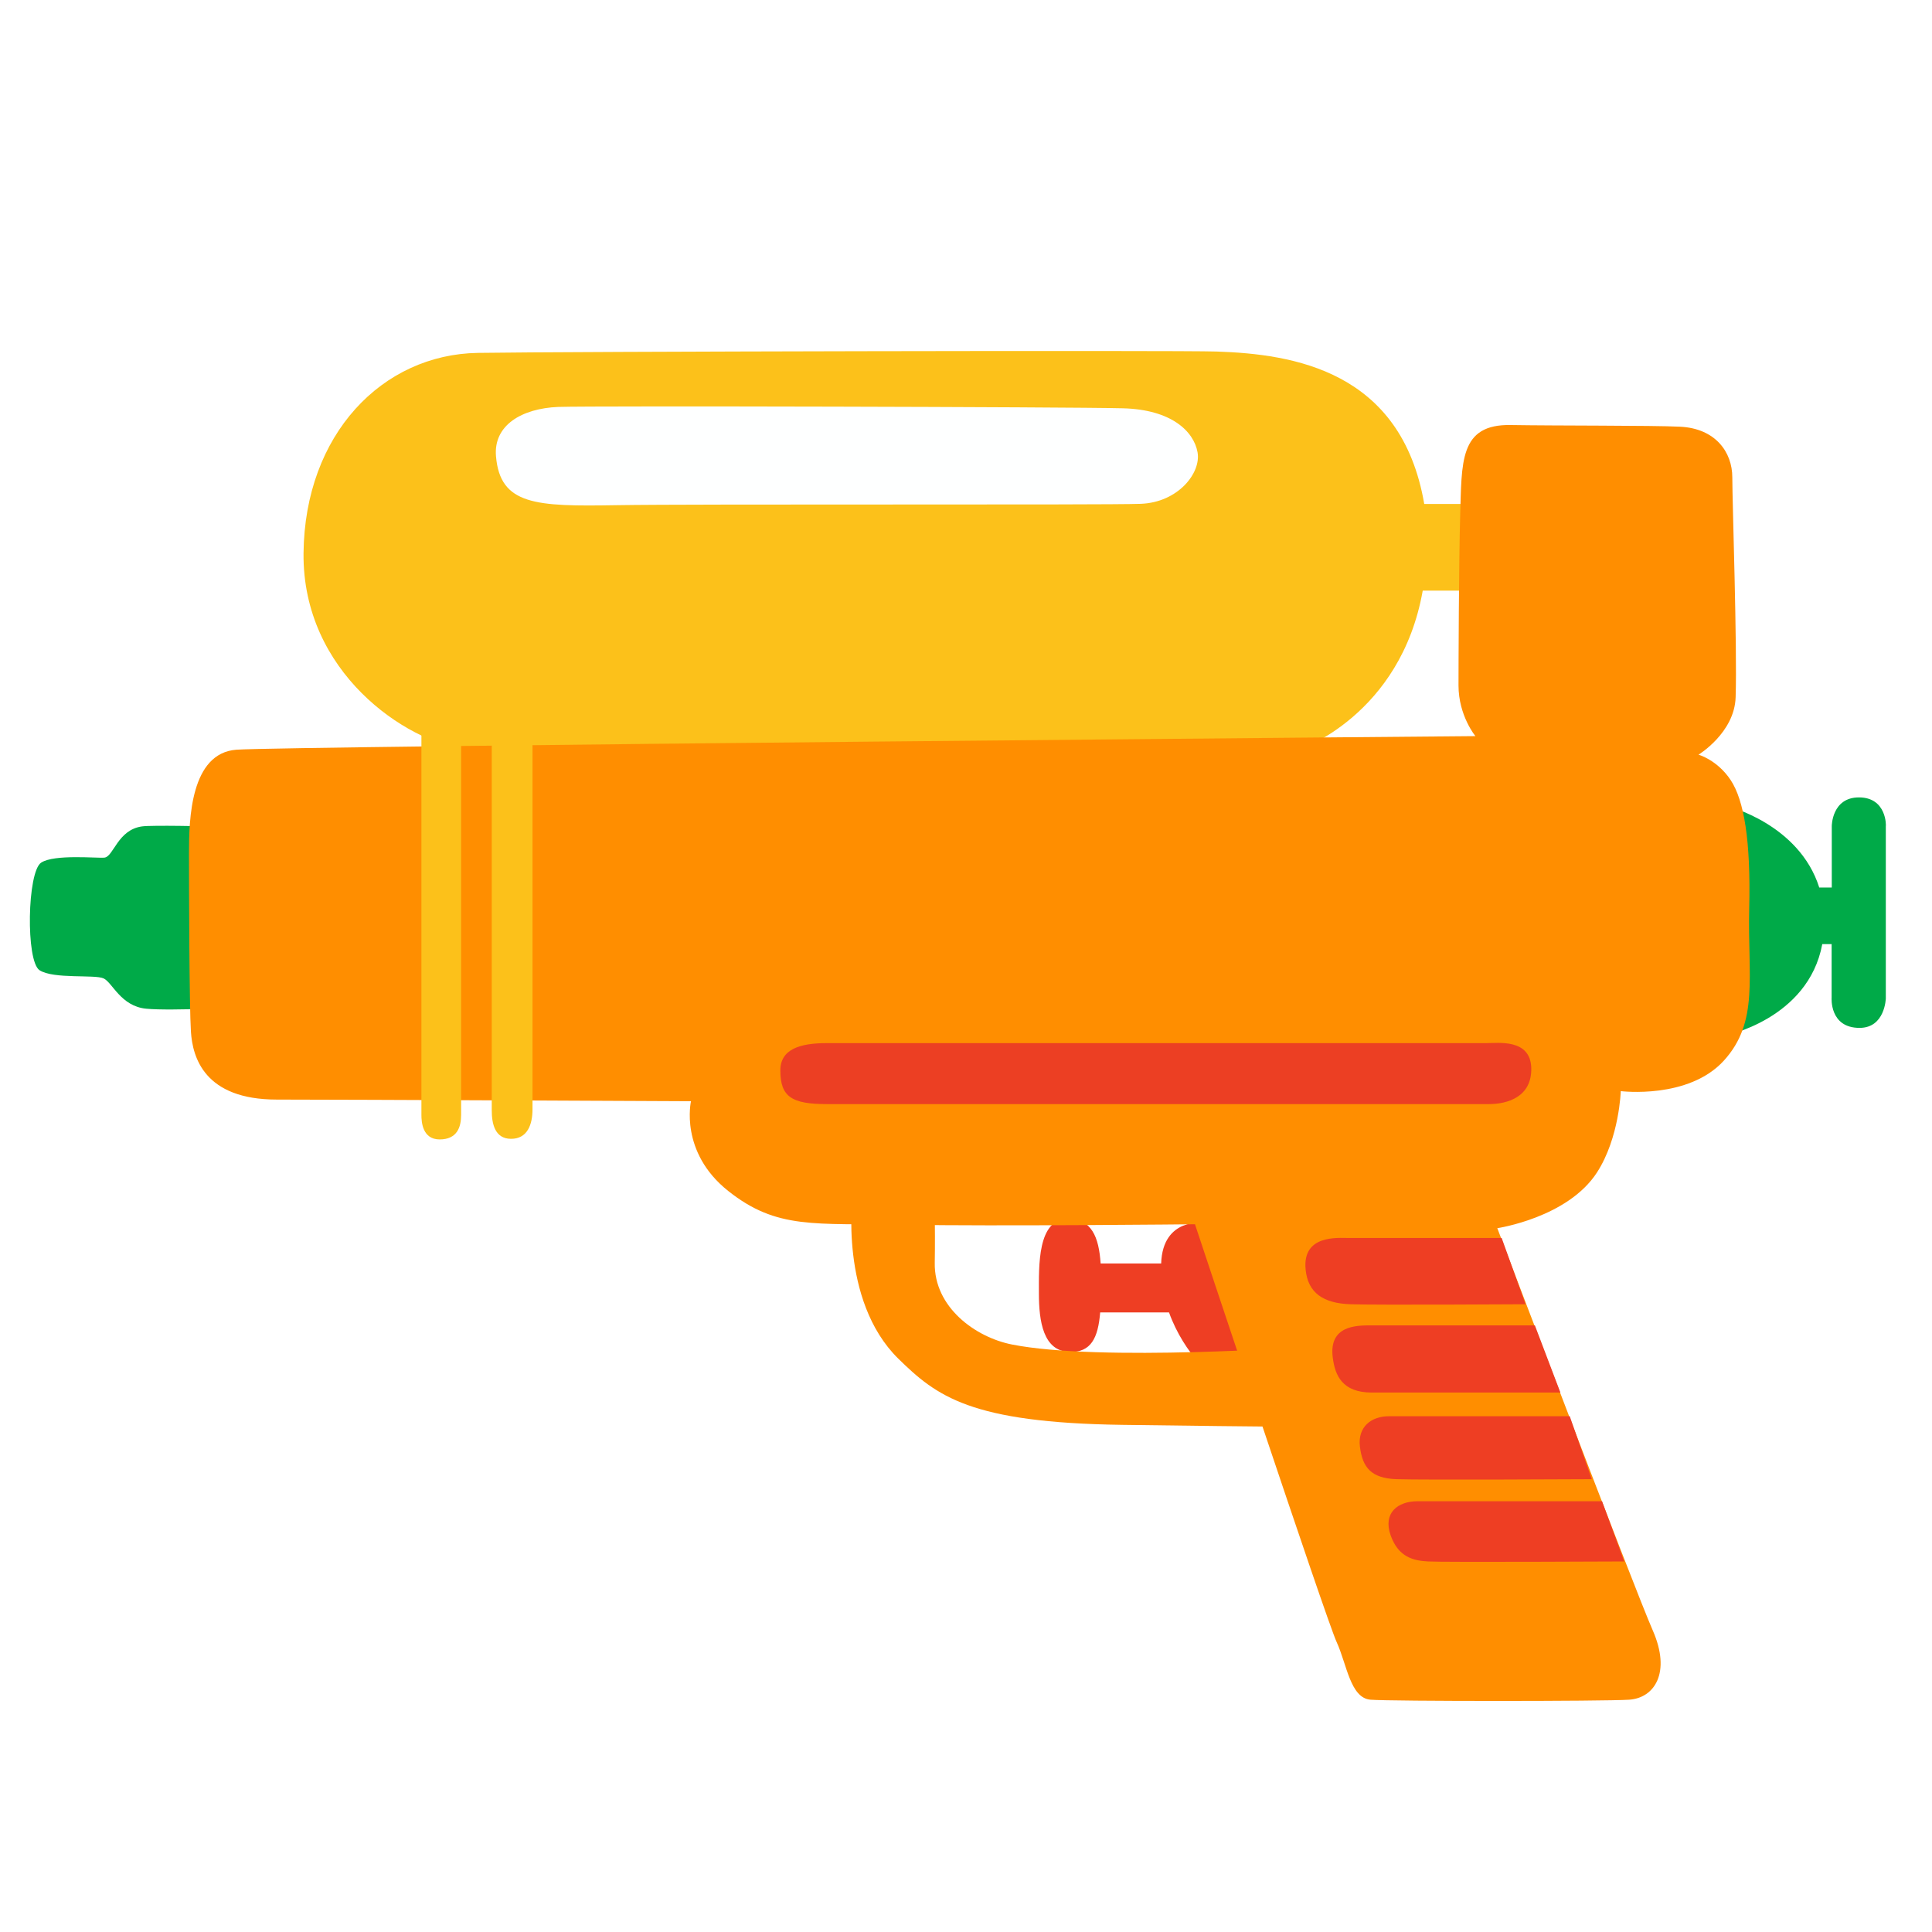
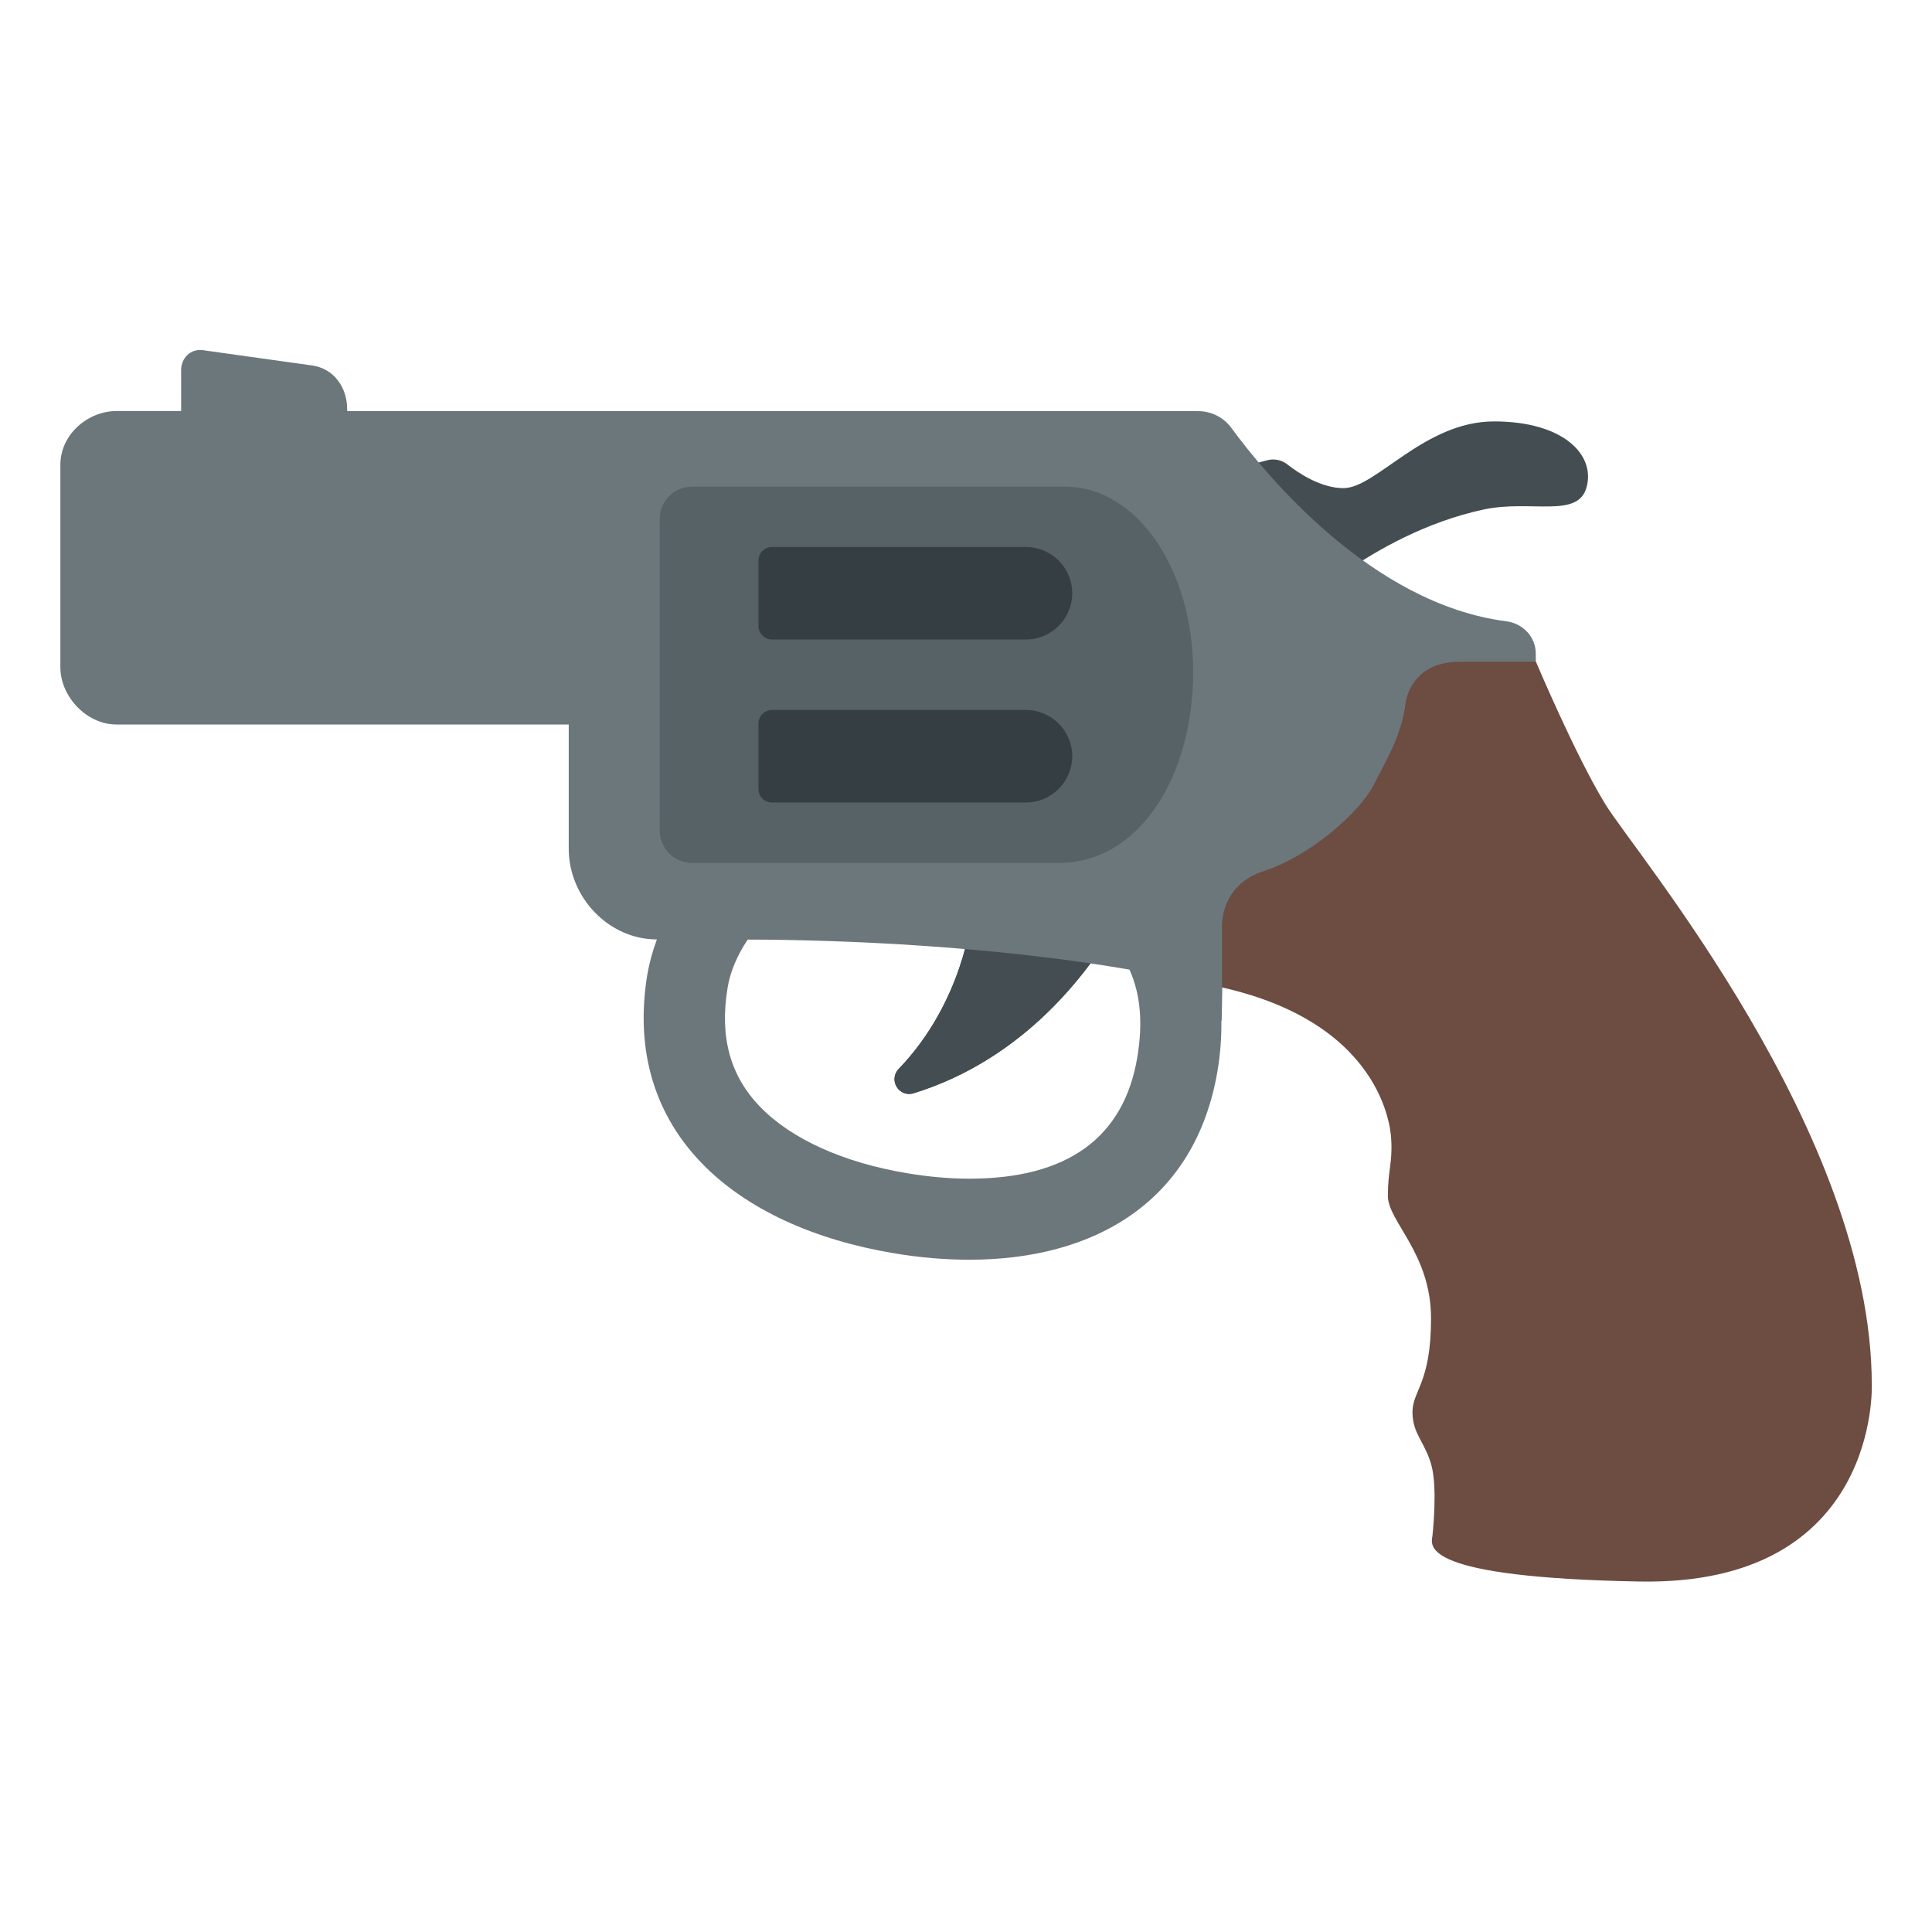
- <svg xmlns="http://www.w3.org/2000/svg" version="1.1" id="Layer_2" x="0px" y="0px" viewBox="0 0 128 128" style="enable-background:new 0 0 128 128;" xml:space="preserve">
-   <path style="fill:#00AA48;" d="M123.16,52.83c-1.8,0-1.8,1.9-1.8,1.9v4.07h-0.83c-1.34-4.22-6.09-5.39-6.09-5.39  s-3.22,8.98-3.28,9.25c-0.05,0.26,3.06,5.97,3.06,5.97s5.58-1.08,6.51-6.08h0.62v3.54c0,0-0.16,2.01,1.85,2.01  c1.69,0,1.74-1.95,1.74-1.95V54.74C124.96,54.74,125.01,52.83,123.16,52.83z" />
-   <path style="fill:#00AA48;" d="M13.83,54.75c0,0-3.73-0.09-4.41,0c-1.63,0.22-1.89,2-2.5,2.07c-0.49,0.05-3.31-0.24-4.19,0.33  c-0.93,0.6-1.03,6.53-0.11,7.13c0.93,0.6,3.65,0.27,4.24,0.54s1.14,1.85,2.83,2.01c1.69,0.16,6.48-0.11,6.48-0.11L13.83,54.75z" />
-   <path style="fill:#FCC11A;" d="M100.3,33.39h-5.94c-1.52-8.85-8.7-9.93-13.75-10.1c-2.57-0.09-43.56,0-48.95,0.09  c-6.33,0.1-11.47,5.39-11.55,13.27s6.76,12.5,10.78,13.01c3.53,0.45,55.2,0,55.2,0s6.7-2.25,8.17-10.53h3.81L100.3,33.39z" />
-   <path style="fill:#FEFFFF;" d="M32.86,30.22c0.27,3.25,2.65,3.34,7.96,3.25c5.39-0.09,32.27,0,34.75-0.09s4.02-2.05,3.77-3.42  s-1.71-2.83-4.96-2.91c-3.51-0.09-35-0.17-37.4-0.09C34.57,27.06,32.69,28.17,32.86,30.22z" />
-   <path style="fill:#EE3E23;" d="M86.33,90.15c-0.99-2.96-6.58-9.14-6.58-9.14s-2.72-0.37-2.82,2.7h-4.01  c-0.12-1.77-0.6-2.96-2.17-2.96c-2.03,0-1.92,3.13-1.92,4.95c0,1.82,0.28,3.82,2.03,3.87c1.43,0.04,1.89-0.93,2.03-2.62h4.56  c1,2.79,3.11,4.64,3.58,4.5C81.63,91.29,87.32,93.11,86.33,90.15z" />
-   <path style="fill:#FF8E00;" d="M97.75,48.77c0,0-79.06,0.67-82.09,0.9s-3.14,4.59-3.14,6.83s0.02,10.18,0.13,11.86  s0.88,4.49,5.69,4.49s27.44,0.11,27.44,0.11s-0.78,3.36,2.46,5.94c3.25,2.58,5.71,2.13,11.65,2.24c5.94,0.11,19.28-0.03,19.28-0.03  s8.71,26.24,9.39,27.69c0.67,1.46,0.9,3.7,2.24,3.81c1.34,0.11,15.45,0.11,17.13,0c1.68-0.11,2.8-1.79,1.57-4.59  c-1.23-2.8-10.3-26.65-10.3-26.65s4.67-0.69,6.61-3.7c1.48-2.3,1.57-5.38,1.57-5.38s4.48,0.56,6.83-2.02  c2.35-2.58,1.57-5.6,1.68-10.08c0.11-4.48-0.34-7.17-1.23-8.51S112.53,50,112.53,50s2.39-1.45,2.46-3.81  c0.11-3.36-0.22-12.88-0.22-14.56s-1.12-3.25-3.47-3.36c-1.79-0.09-8.4-0.06-11.2-0.11c-3.43-0.07-3.25,2.46-3.36,6.05  c-0.09,2.91-0.11,10.18-0.11,11.2C96.63,47.42,97.75,48.77,97.75,48.77z" />
-   <path style="fill:#FF8E00;" d="M56.49,79.15c0,0-0.91,6.99,3.02,10.86c2.54,2.49,4.77,4.25,14.84,4.39  c10.14,0.14,13.49,0.14,13.49,0.14l-1.01-5.32c0,0-13.95,1.01-19.77-0.14c-2.45-0.48-5.18-2.48-5.13-5.41  c0.04-2.28-0.03-5.23-0.03-5.23L56.49,79.15z" />
-   <path style="fill:#EC3F23;" d="M51.7,70.92c0,1.76,0.76,2.23,3.11,2.23c2.52,0,42.58,0,43.82,0s2.87-0.47,2.82-2.4  c-0.06-1.94-2.17-1.64-2.99-1.64s-41.94,0-43.7,0S51.7,69.51,51.7,70.92z" />
-   <path style="fill:#FCC11A;" d="M27.92,47.96c0,0,0,25.43,0,25.91c0,0.47,0.07,1.62,1.21,1.62c1.15,0,1.42-0.81,1.42-1.62  s0-26.31,0-26.31L27.92,47.96z" />
-   <path style="fill:#FCC11A;" d="M32.58,47.38c0,0,0,25.3,0,26.18c0,0.88,0.2,1.89,1.28,1.89s1.42-0.94,1.42-1.96  c0-1.01,0-26.92,0-26.92L32.58,47.38z" />
-   <path style="fill:#EE3E23;" d="M86.5,84.1c0.15,1.57,1.18,2.25,2.98,2.31c1.8,0.06,11.59,0,11.59,0l-1.58-4.39c0,0-9.4,0-10.13,0  S86.28,81.79,86.5,84.1z" />
-   <path style="fill:#EE3E23;" d="M88.3,89.95c0.15,1.17,0.62,2.31,2.59,2.31c2.19,0,12.49,0,12.49,0l-1.69-4.45c0,0-9.9,0-10.86,0  S88.02,87.81,88.3,89.95z" />
-   <path style="fill:#EE3E23;" d="M104,93.83c0,0-10.86,0-11.99,0c-1.13,0-2.08,0.68-1.91,2.03c0.17,1.35,0.73,2.08,2.42,2.14  c1.69,0.06,12.94,0,12.94,0L104,93.83z" />
-   <path style="fill:#EE3E23;" d="M106.14,99.46c0,0-10.86,0-12.21,0s-2.31,0.79-1.8,2.25c0.51,1.46,1.52,1.69,2.48,1.74  c0.96,0.06,13,0,13,0L106.14,99.46z" />
+ <svg xmlns="http://www.w3.org/2000/svg" width="128" height="128" viewBox="0 0 128 128" fill="none">
+   <path d="M64.36 60.75C64.36 60.75 63.83 66.36 59.55 70.81C58.84 71.54 59.55 72.73 60.53 72.43C63.87 71.41 68.84 68.9 73.02 62.74L64.36 60.75Z" fill="#424242" />
+   <path d="M64.36 60.75C64.36 60.75 63.83 66.36 59.55 70.81C58.84 71.54 59.55 72.73 60.53 72.43C63.87 71.41 68.84 68.9 73.02 62.74L64.36 60.75Z" fill="#444E52" />
+   <path d="M98.98 27.92C94.36 27.92 91.17 32.34 89.01 32.34C87.53 32.34 86.06 31.37 85.28 30.76C84.9 30.46 84.4 30.37 83.93 30.5L82.04 31C83.73 33 86.15 35.57 89.13 37.89C91.2 36.46 94.46 34.58 98.28 33.76C101.43 33.08 104.56 34.39 105.12 32.26C105.69 30.14 103.6 27.92 98.98 27.92Z" fill="#444E52" />
+   <path d="M101.75 43.31C101.75 42.2 100.9 41.3 99.79 41.16C90.87 40.02 83.85 31.44 81.58 28.35C81.07 27.65 80.25 27.24 79.39 27.24H74.62H51.59H51H35.04H31.28H23V27.11C23 25.65 22.11 24.41 20.66 24.21L13.44 23.2C12.64 23.09 12 23.71 12 24.52V27.23H7.71C5.75 27.25 4 28.83 4 30.79V44.21C4 46.16 5.75 48 7.71 48H37.68V56.24C37.68 59.44 40.32 62.24 43.52 62.24C43.23 63.03 43.01 63.83 42.88 64.6C41.19 75.04 48.79 81.29 59.22 83.03C60.93 83.32 62.61 83.46 64.23 83.46C72.49 83.46 79.21 79.64 80.67 70.91C80.86 69.76 80.93 68.67 80.92 67.62L80.94 67.63L80.98 65.4C83.55 65.4 85.88 66.86 87.85 67.8L88.38 66.21L101.8 70.73L101.75 43.31ZM75.35 70.04C74.46 75.38 70.71 78.09 64.23 78.09C62.92 78.09 61.53 77.97 60.11 77.73C55.89 77.03 52.44 75.47 50.37 73.34C48.38 71.29 47.67 68.72 48.2 65.47C48.37 64.39 48.85 63.27 49.54 62.25C56 62.26 65.95 62.7 74.83 64.24C75.56 65.86 75.73 67.77 75.35 70.04Z" fill="#6C777C" />
+   <path d="M80.96 65.42V61.41C80.96 61.41 80.79 58.66 83.73 57.71C86.88 56.69 90.12 53.75 90.99 52.04C91.86 50.33 92.85 48.74 93.12 46.61C93.12 46.61 93.35 43.84 96.75 43.84C99.75 43.84 101.76 43.84 101.76 43.84C101.76 43.84 104.37 50.03 106.35 53.27C108.33 56.51 124.01 75.07 124.01 91.74C124.01 91.74 124.55 105.08 108.6 104.78C94.23 104.51 94.78 102.47 94.9 101.78C94.9 101.78 95.26 98.66 94.84 97.1C94.42 95.54 93.58 95.01 93.58 93.56C93.58 92.11 94.81 91.67 94.81 87.35C94.81 83.03 91.95 80.93 91.95 79.23C91.95 77.53 92.27 77.03 92.17 75.47C92.16 75.5 92.13 67.93 80.96 65.42Z" fill="#6D4C41" />
+   <path d="M70.55 32.24H45.85C44.67 32.24 43.71 33.2 43.71 34.38V55.03C43.71 56.21 44.67 57.17 45.85 57.17H70.15C75.57 57.17 79.05 51.3 79.05 44.54C79.06 37.77 75.36 32.24 70.55 32.24Z" fill="#576267" />
+   <path d="M67.96 42.37H51.15C50.65 42.37 50.25 41.97 50.25 41.47V37.14C50.25 36.64 50.65 36.24 51.15 36.24H67.97C69.66 36.24 71.04 37.61 71.04 39.31C71.03 41 69.66 42.37 67.96 42.37Z" fill="#343E43" />
+   <path d="M67.96 53.17H51.15C50.65 53.17 50.25 52.77 50.25 52.27V47.94C50.25 47.44 50.65 47.04 51.15 47.04H67.97C69.66 47.04 71.04 48.41 71.04 50.11C71.03 51.79 69.66 53.17 67.96 53.17Z" fill="#343E43" />
</svg>
